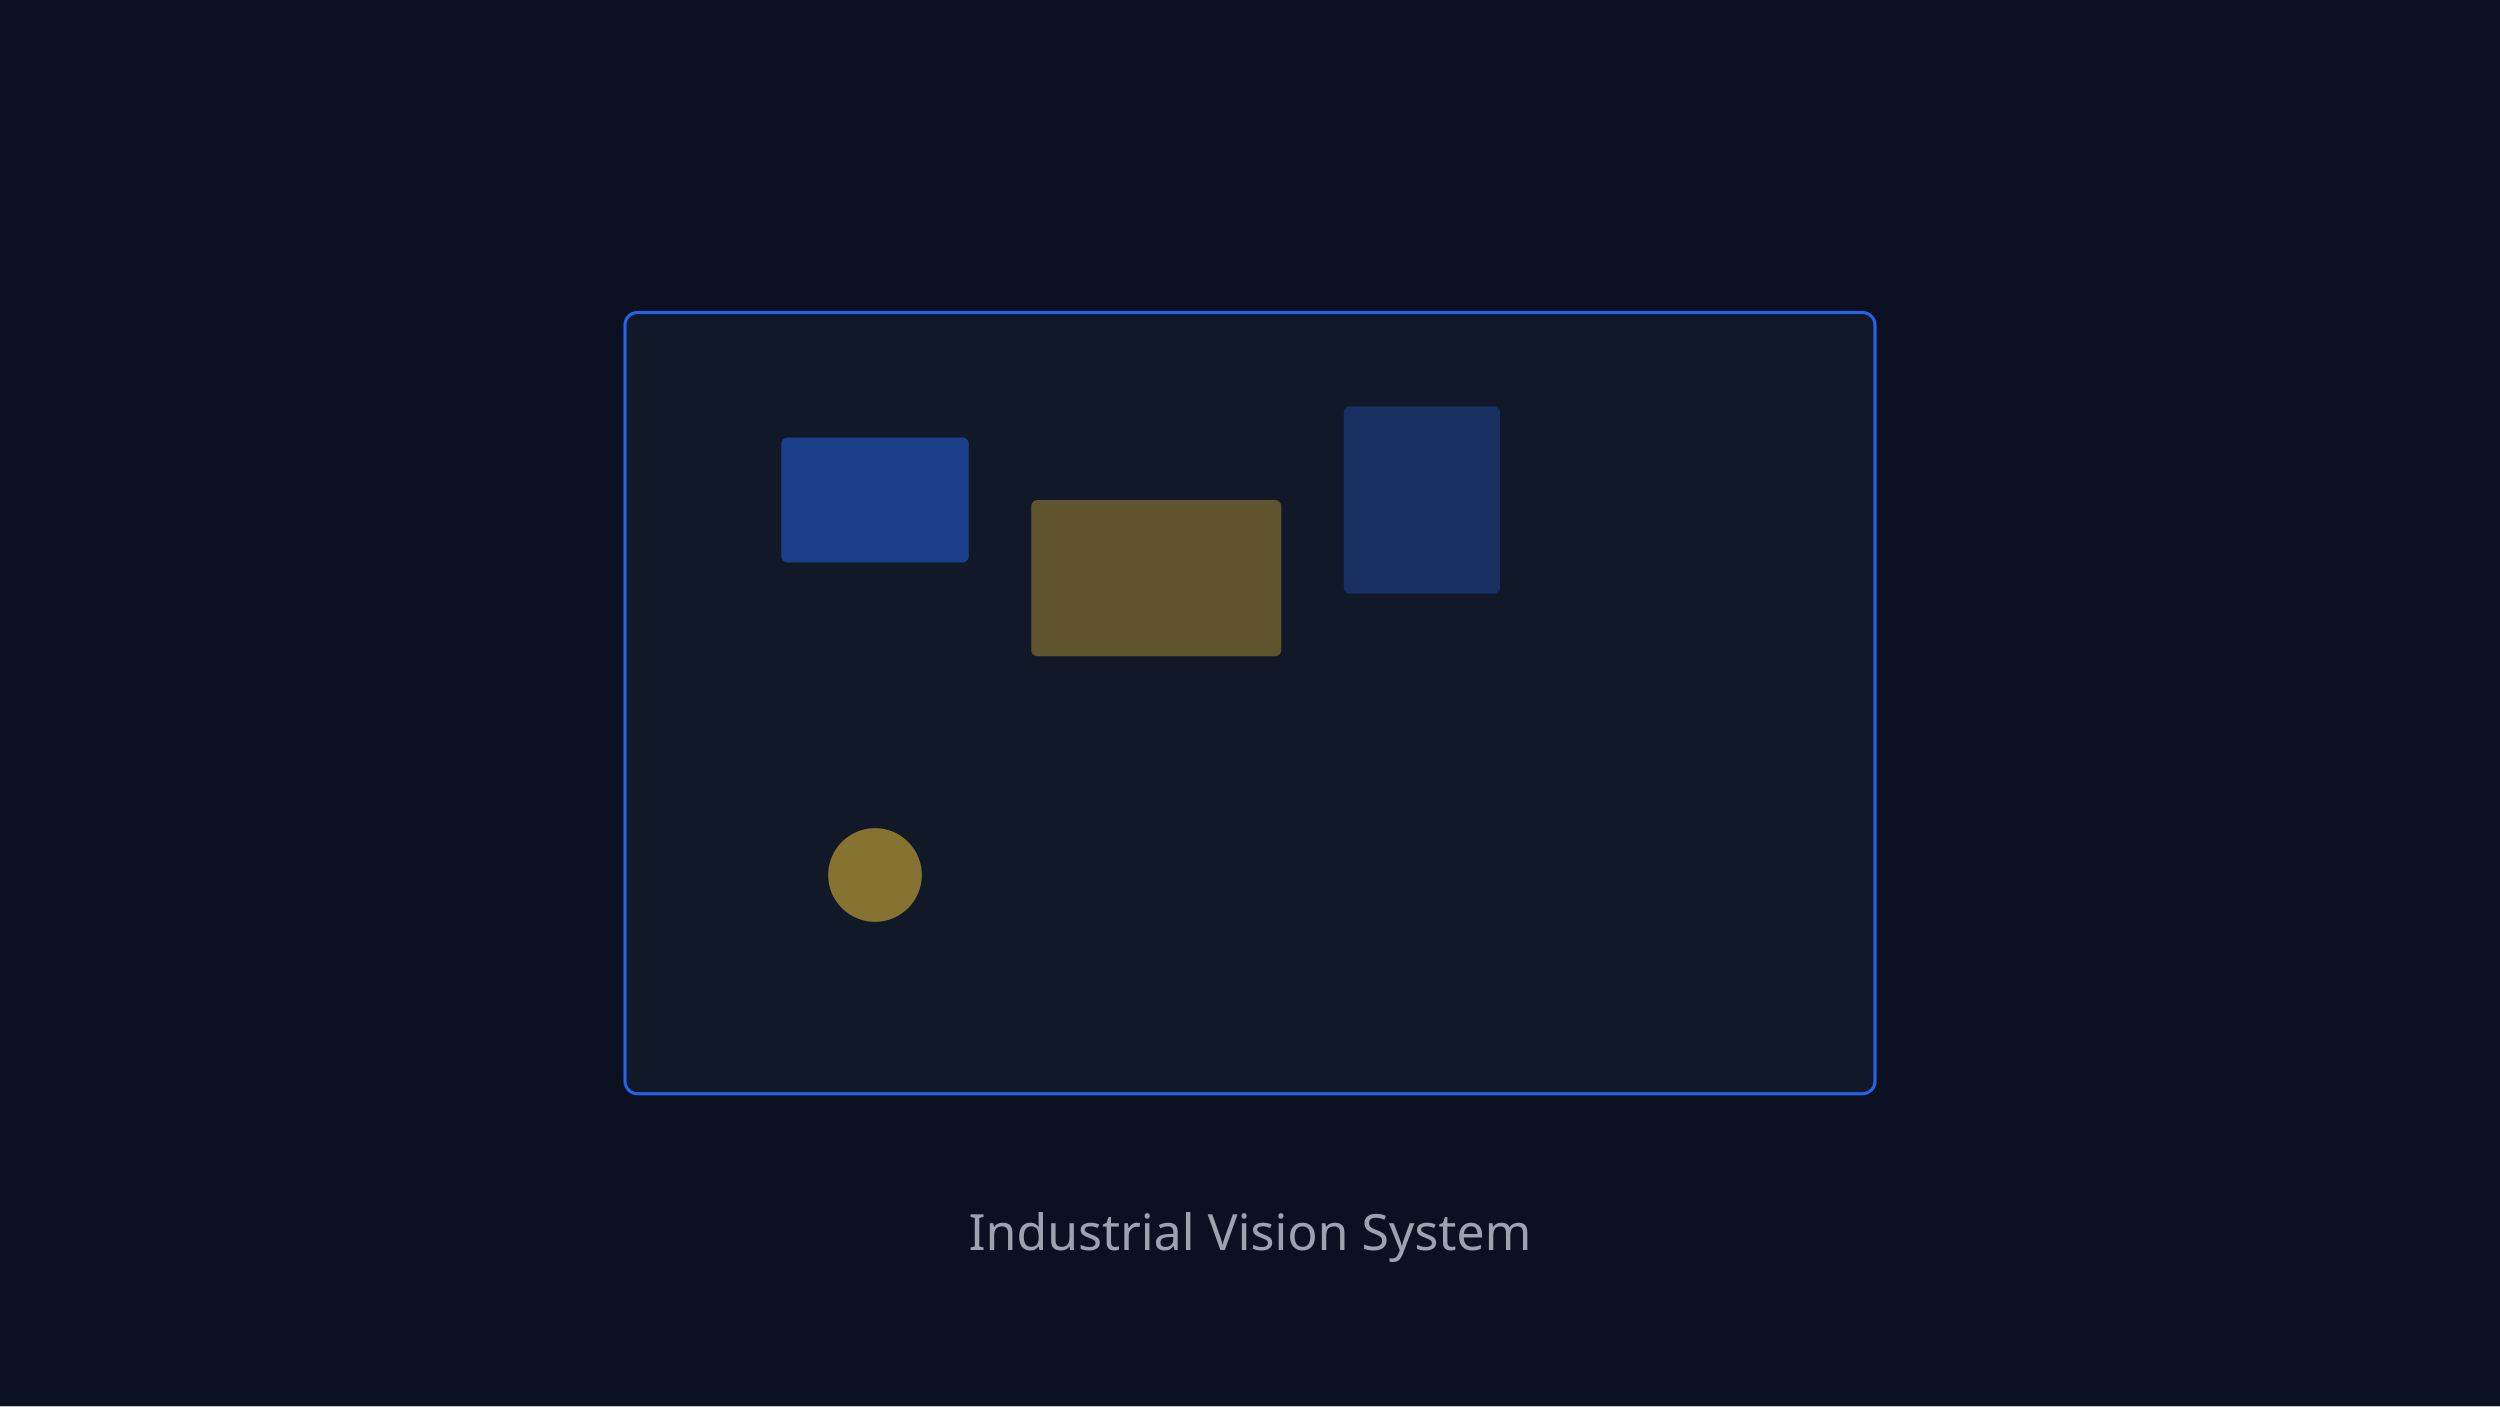
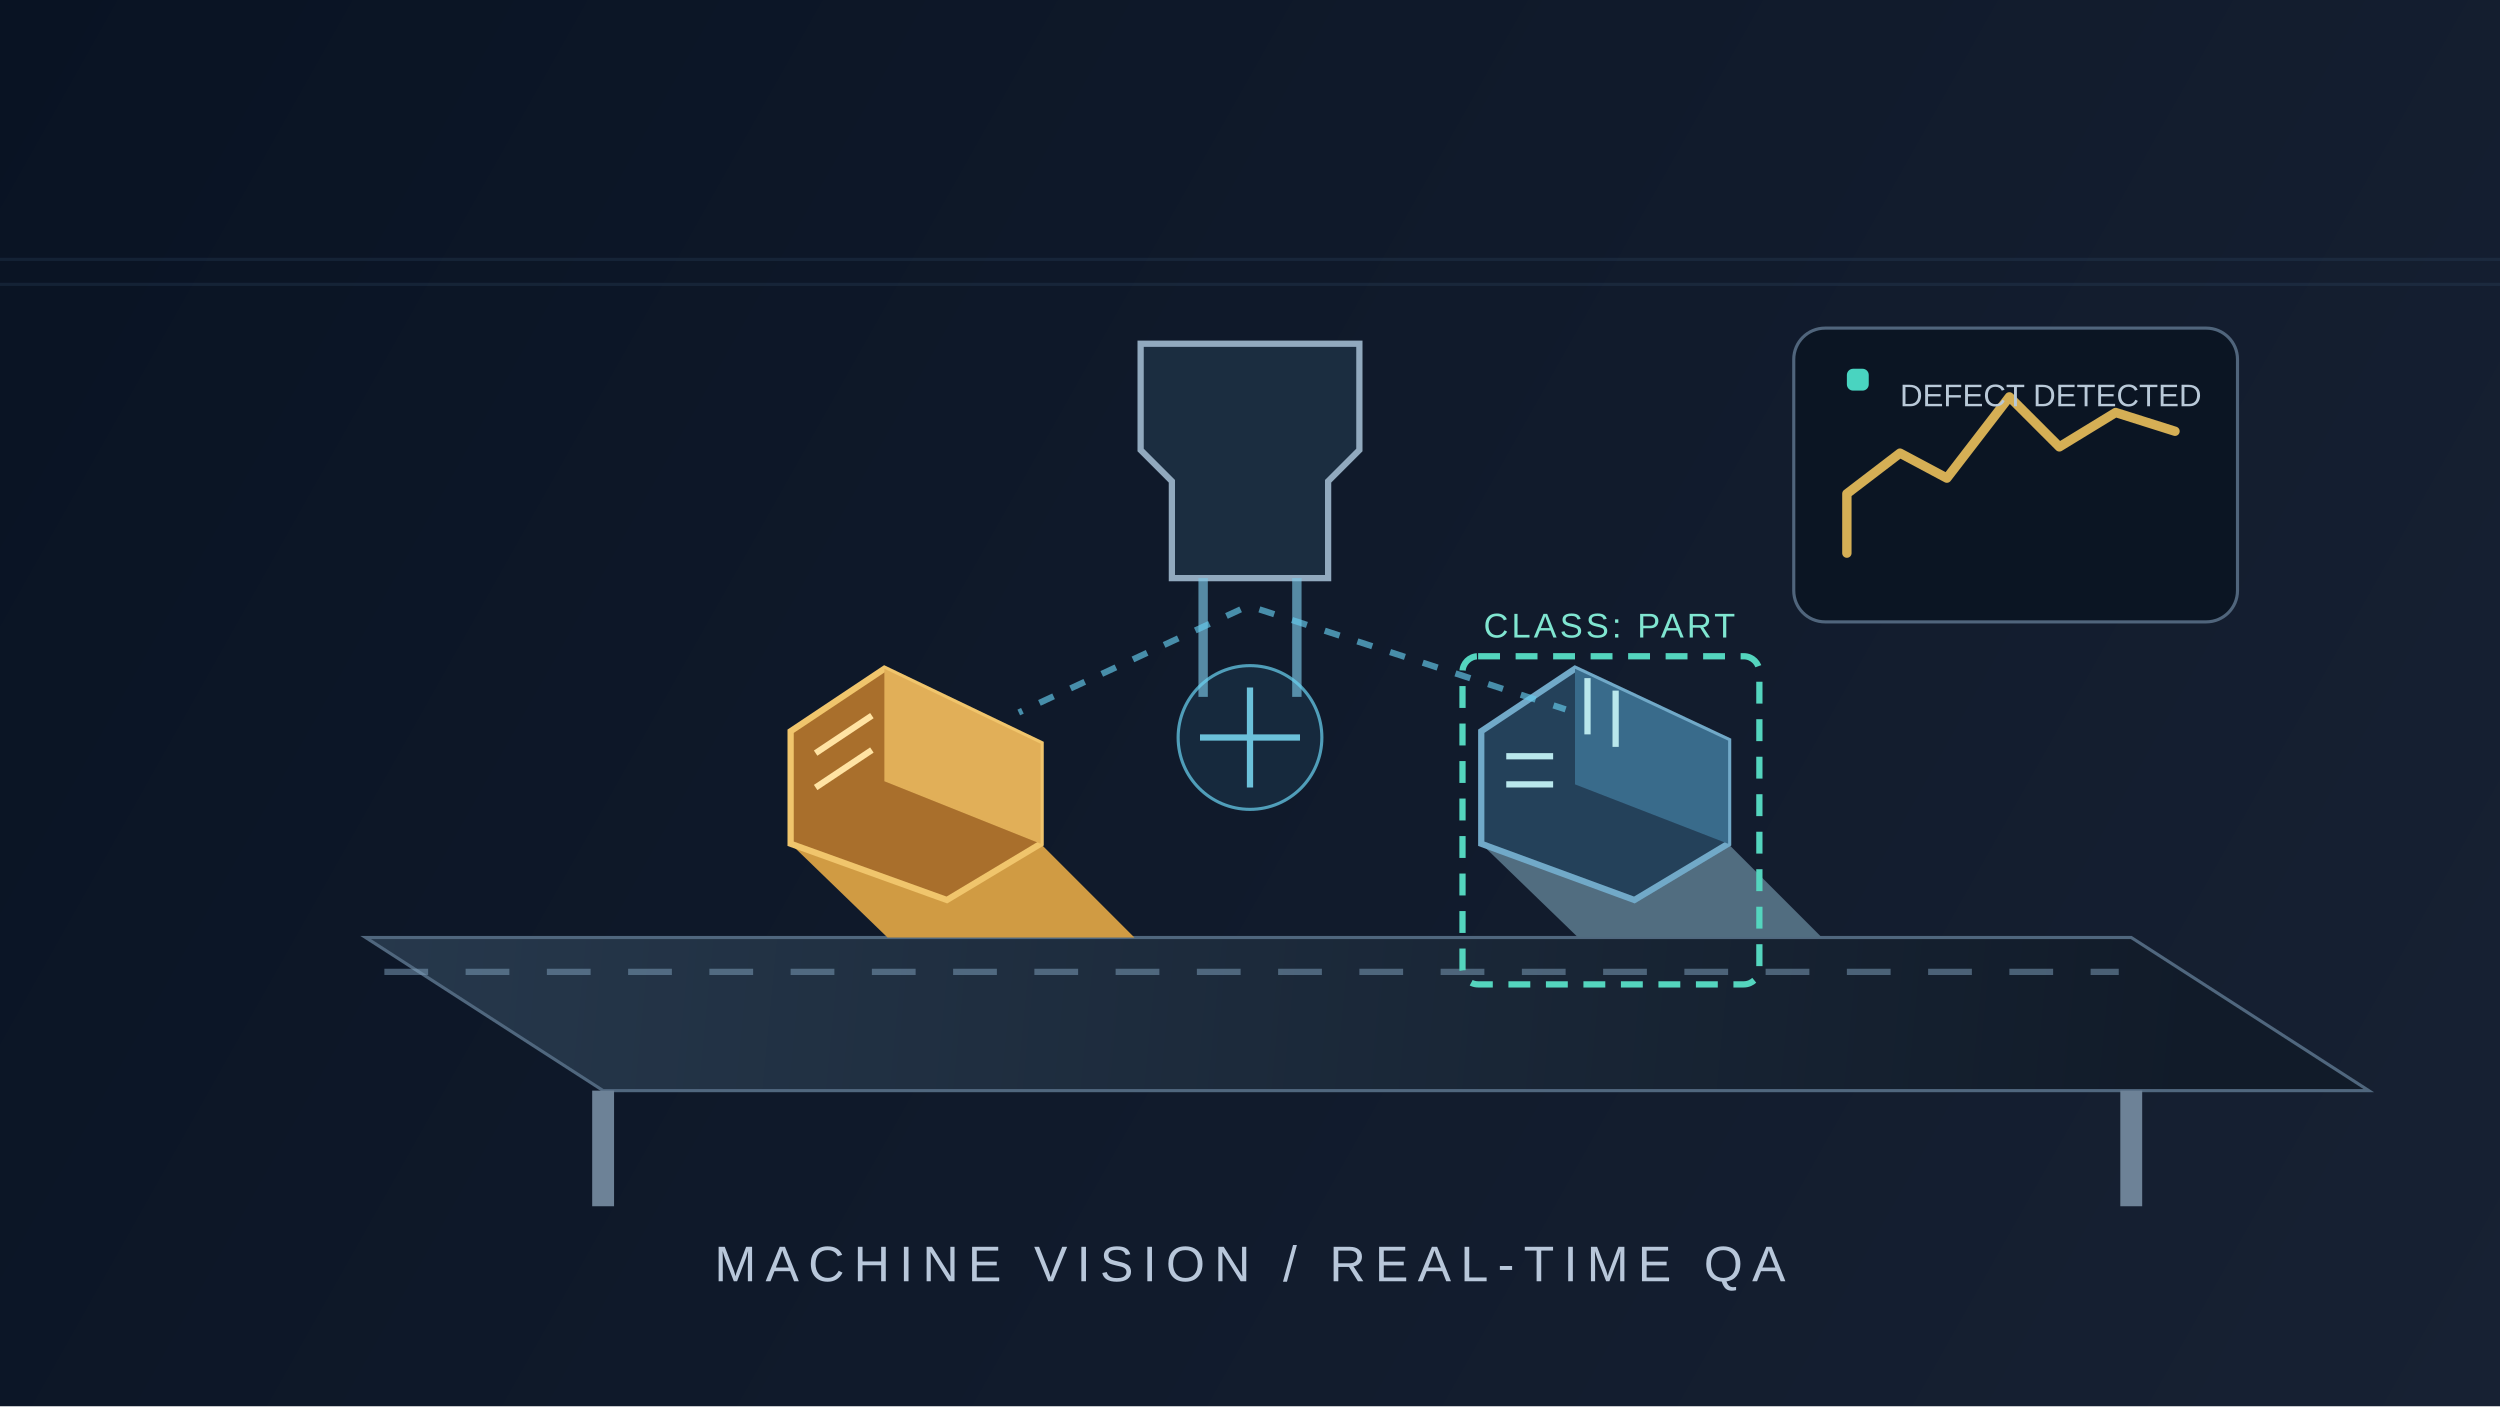
- <svg xmlns="http://www.w3.org/2000/svg" width="800" height="450" viewBox="0 0 800 450">
-   <rect width="800" height="450" fill="#0B1120" />
-   <rect x="200" y="100" width="400" height="250" rx="4" fill="#111827" stroke="#2563EB" stroke-width="1" />
-   <rect x="250" y="140" width="60" height="40" rx="2" fill="#2563EB" opacity="0.5" />
-   <rect x="330" y="160" width="80" height="50" rx="2" fill="#D4AF37" opacity="0.4" />
-   <rect x="430" y="130" width="50" height="60" rx="2" fill="#2563EB" opacity="0.3" />
-   <circle cx="280" cy="280" r="15" fill="#D4AF37" opacity="0.6" />
-   <text x="400" y="400" text-anchor="middle" fill="#9CA3AF" font-family="sans-serif" font-size="16">Industrial Vision System</text>
+ <svg xmlns="http://www.w3.org/2000/svg" width="800" height="450" viewBox="0 0 800 450" fill="none">
+   <defs>
+     <linearGradient id="bg" x1="0" y1="0" x2="800" y2="450" gradientUnits="userSpaceOnUse">
+       <stop stop-color="#091323" />
+       <stop offset="1" stop-color="#172133" />
+     </linearGradient>
+     <linearGradient id="belt" x1="95" y1="310" x2="700" y2="369" gradientUnits="userSpaceOnUse">
+       <stop stop-color="#27394D" />
+       <stop offset="1" stop-color="#111B29" />
+     </linearGradient>
+   </defs>
+   <rect width="800" height="450" fill="url(#bg)" />
+   <path d="M0 83h800M0 91h800" stroke="#3E5A78" stroke-opacity=".2" />
+   <path d="M117 300h565l76 49H193l-76-49Z" fill="url(#belt)" stroke="#50677E" />
+   <path d="M193 349v37m489-37v37" stroke="#6D8297" stroke-width="7" />
+   <path d="M123 311h555" stroke="#83A4C1" stroke-opacity=".5" stroke-width="2" stroke-dasharray="14 12" />
+   <g transform="translate(253 220)">
+     <path d="M0 50h80l30 30H31L0 50Z" fill="#D09B43" />
+     <path d="M0 50V14l30-20 50 24v32l-30 18L0 50Z" fill="#A96F2C" stroke="#F0C56C" stroke-width="2" />
+     <path d="M30-6v36l50 20V18L30-6Z" fill="#E1AF58" />
+     <path d="m8 21 18-12m-18 23 18-12" stroke="#FFE3A3" stroke-width="2" />
+   </g>
+   <g transform="translate(474 216)">
+     <path d="M0 54h79l30 30H31L0 54Z" fill="#516D80" />
+     <path d="M0 54V18L30-2l49 23v33L49 72 0 54Z" fill="#24415A" stroke="#71A9C8" stroke-width="2" />
+     <path d="M30-2v37l49 19V21L30-2Z" fill="#396B8B" />
+     <path d="M8 26h15m-15 9h15m11-34v18m9-14v18" stroke="#B9E7EC" stroke-width="2" />
+   </g>
+   <path d="M365 110h70v34l-10 10v31h-50v-31l-10-10v-34Z" fill="#1B2D40" stroke="#91A9BE" stroke-width="2" />
+   <path d="M385 185v38m30-38v38" stroke="#7BC7E5" stroke-opacity=".65" stroke-width="3" />
+   <circle cx="400" cy="236" r="23" fill="#56B8DD" fill-opacity=".1" stroke="#6AD4F2" stroke-opacity=".7" />
+   <path d="M384 236h32m-16-16v32" stroke="#7ADCF5" stroke-opacity=".85" stroke-width="2" />
+   <path d="M397 195 326 228m77-33 98 32" stroke="#66CCEF" stroke-opacity=".65" stroke-width="2" stroke-dasharray="5 6" />
+   <rect x="574" y="105" width="142" height="94" rx="10" fill="#0B1523" stroke="#50657C" />
+   <path d="M591 177v-19l17-13 15 8 20-26 16 16 18-11 19 6" stroke="#D5AF55" stroke-width="3" stroke-linecap="round" stroke-linejoin="round" />
+   <rect x="591" y="118" width="7" height="7" rx="2" fill="#49D4C0" />
+   <text x="608" y="130" fill="#B9C9D8" font-family="Arial, sans-serif" font-size="10">DEFECT DETECTED</text>
+   <rect x="468" y="210" width="95" height="105" rx="5" stroke="#54D5BE" stroke-width="2" stroke-dasharray="7 5" />
+   <text x="515" y="204" text-anchor="middle" fill="#80E6D1" font-family="Arial, sans-serif" font-size="11" letter-spacing="1">CLASS: PART</text>
+   <text x="400" y="410" text-anchor="middle" fill="#B8C7DA" font-family="Arial, sans-serif" font-size="16" letter-spacing="3">MACHINE VISION  /  REAL-TIME QA</text>
</svg>
